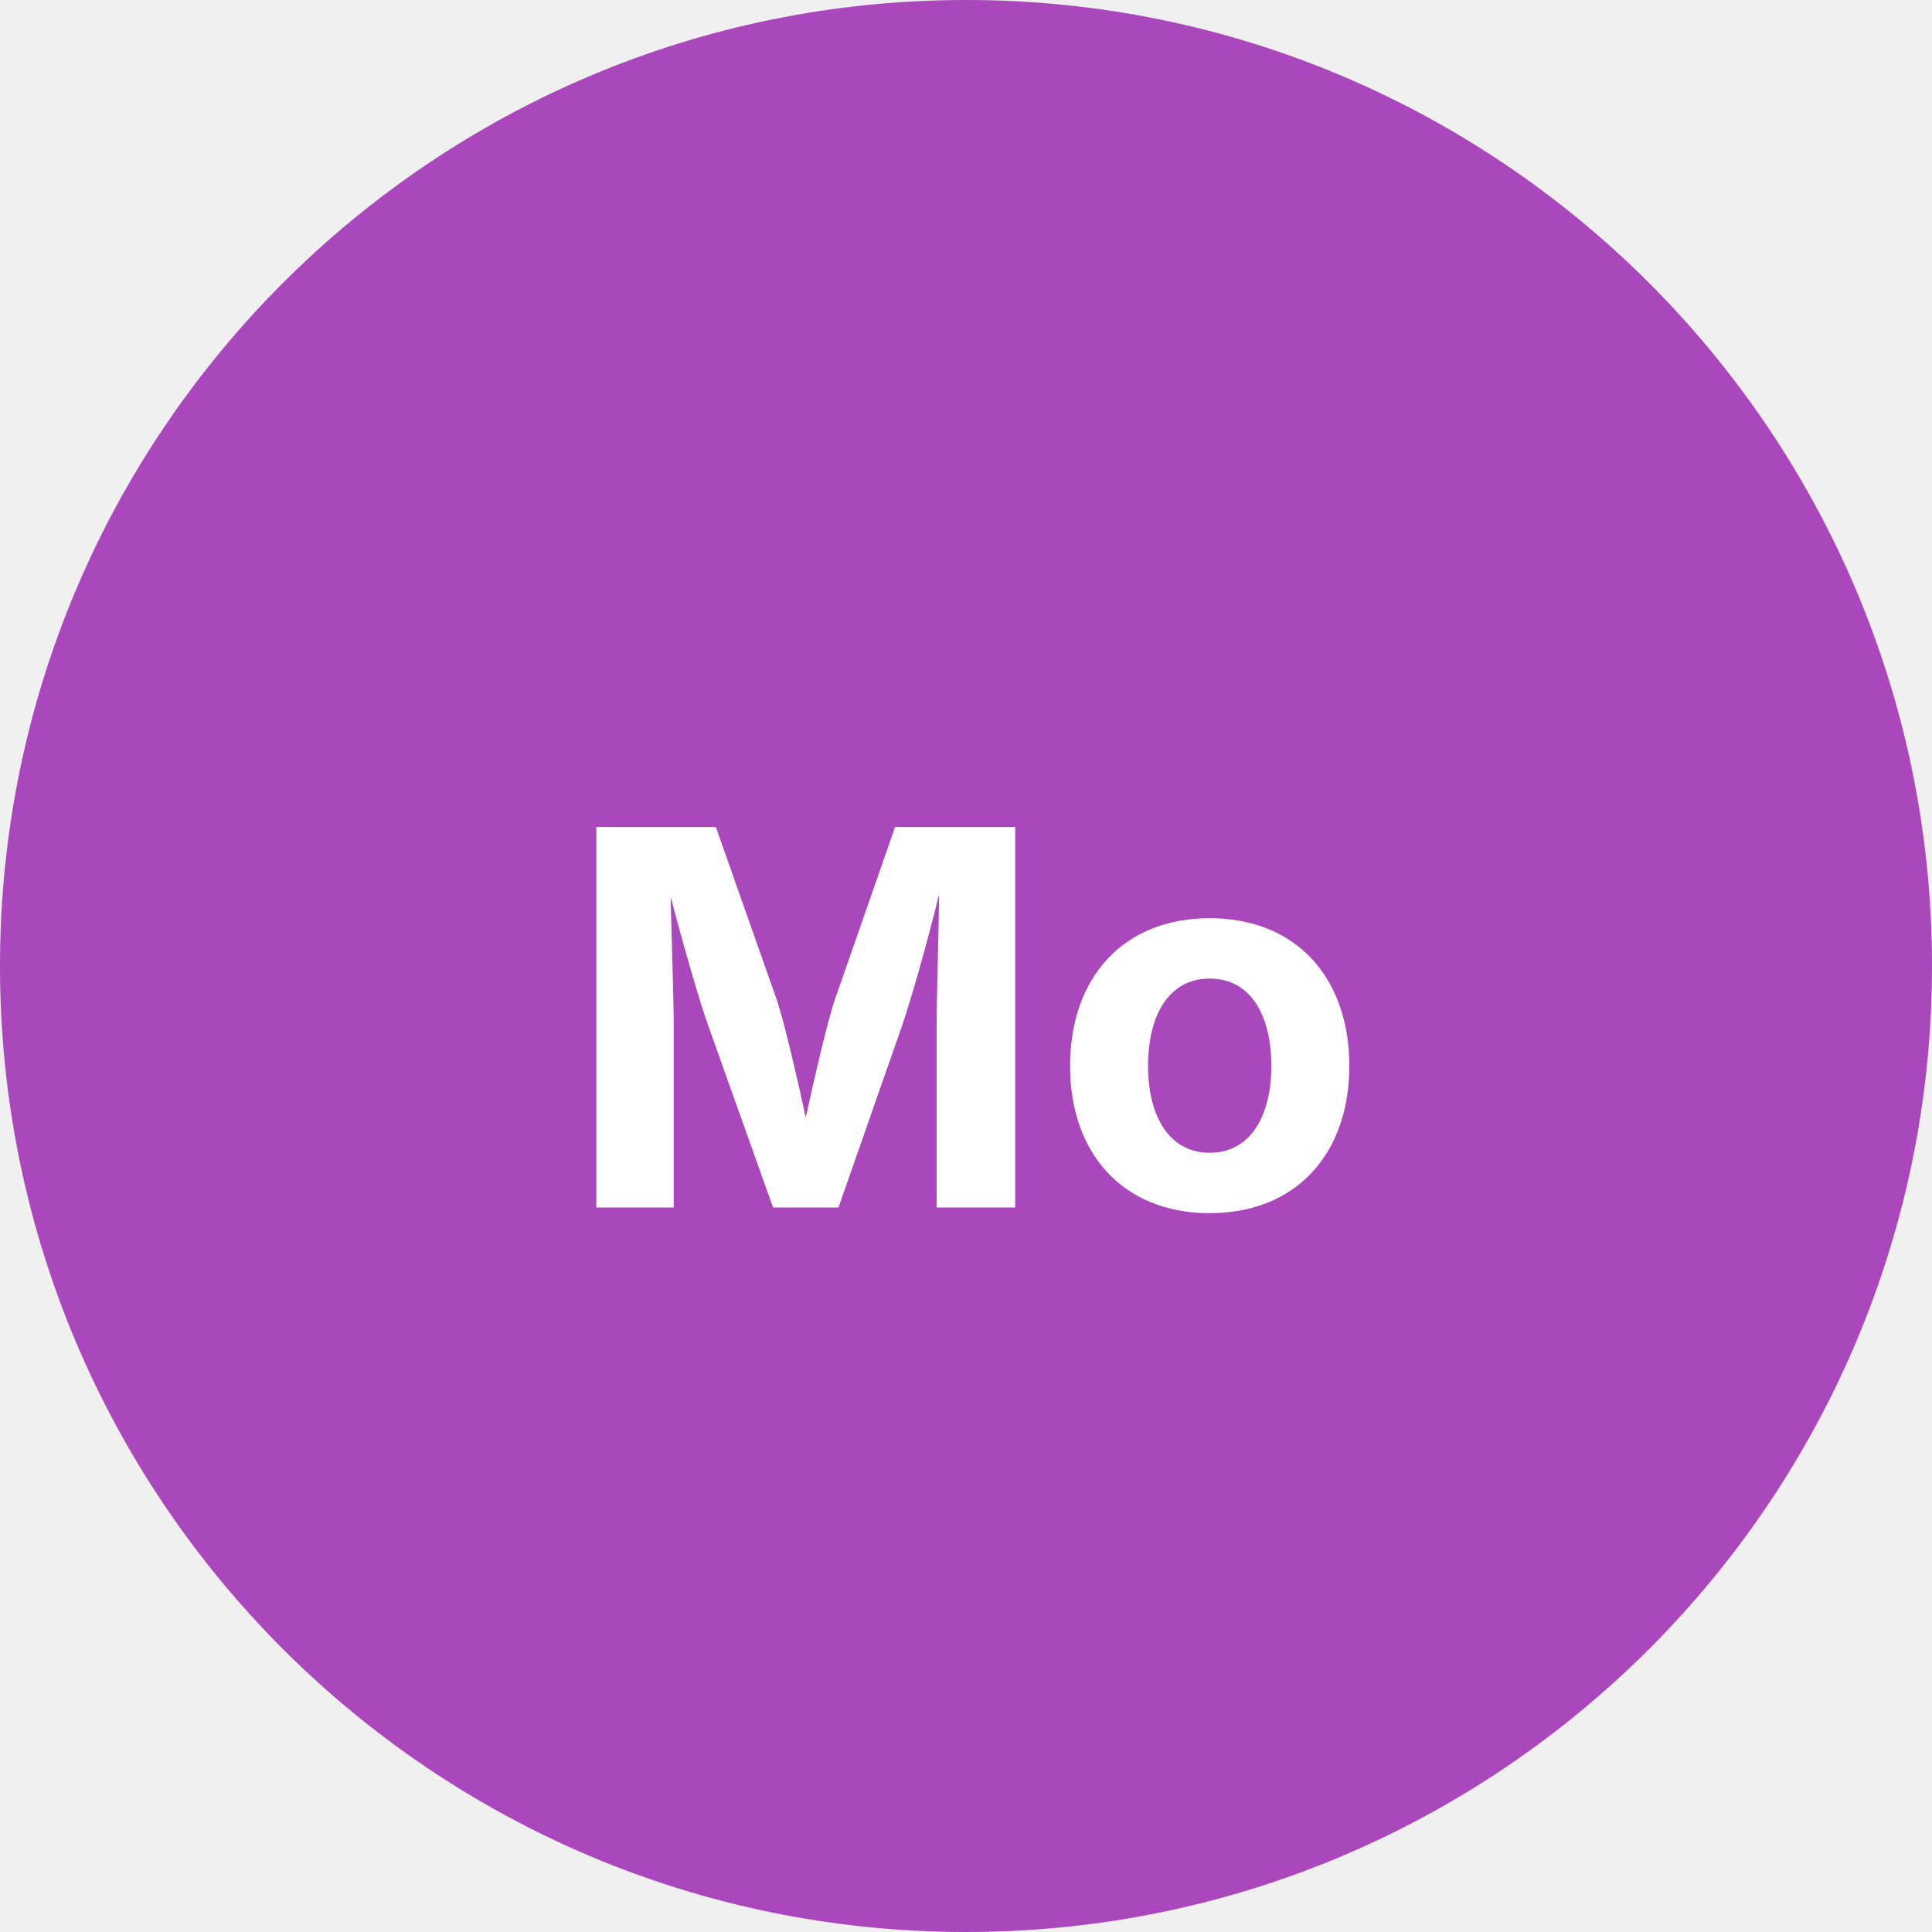
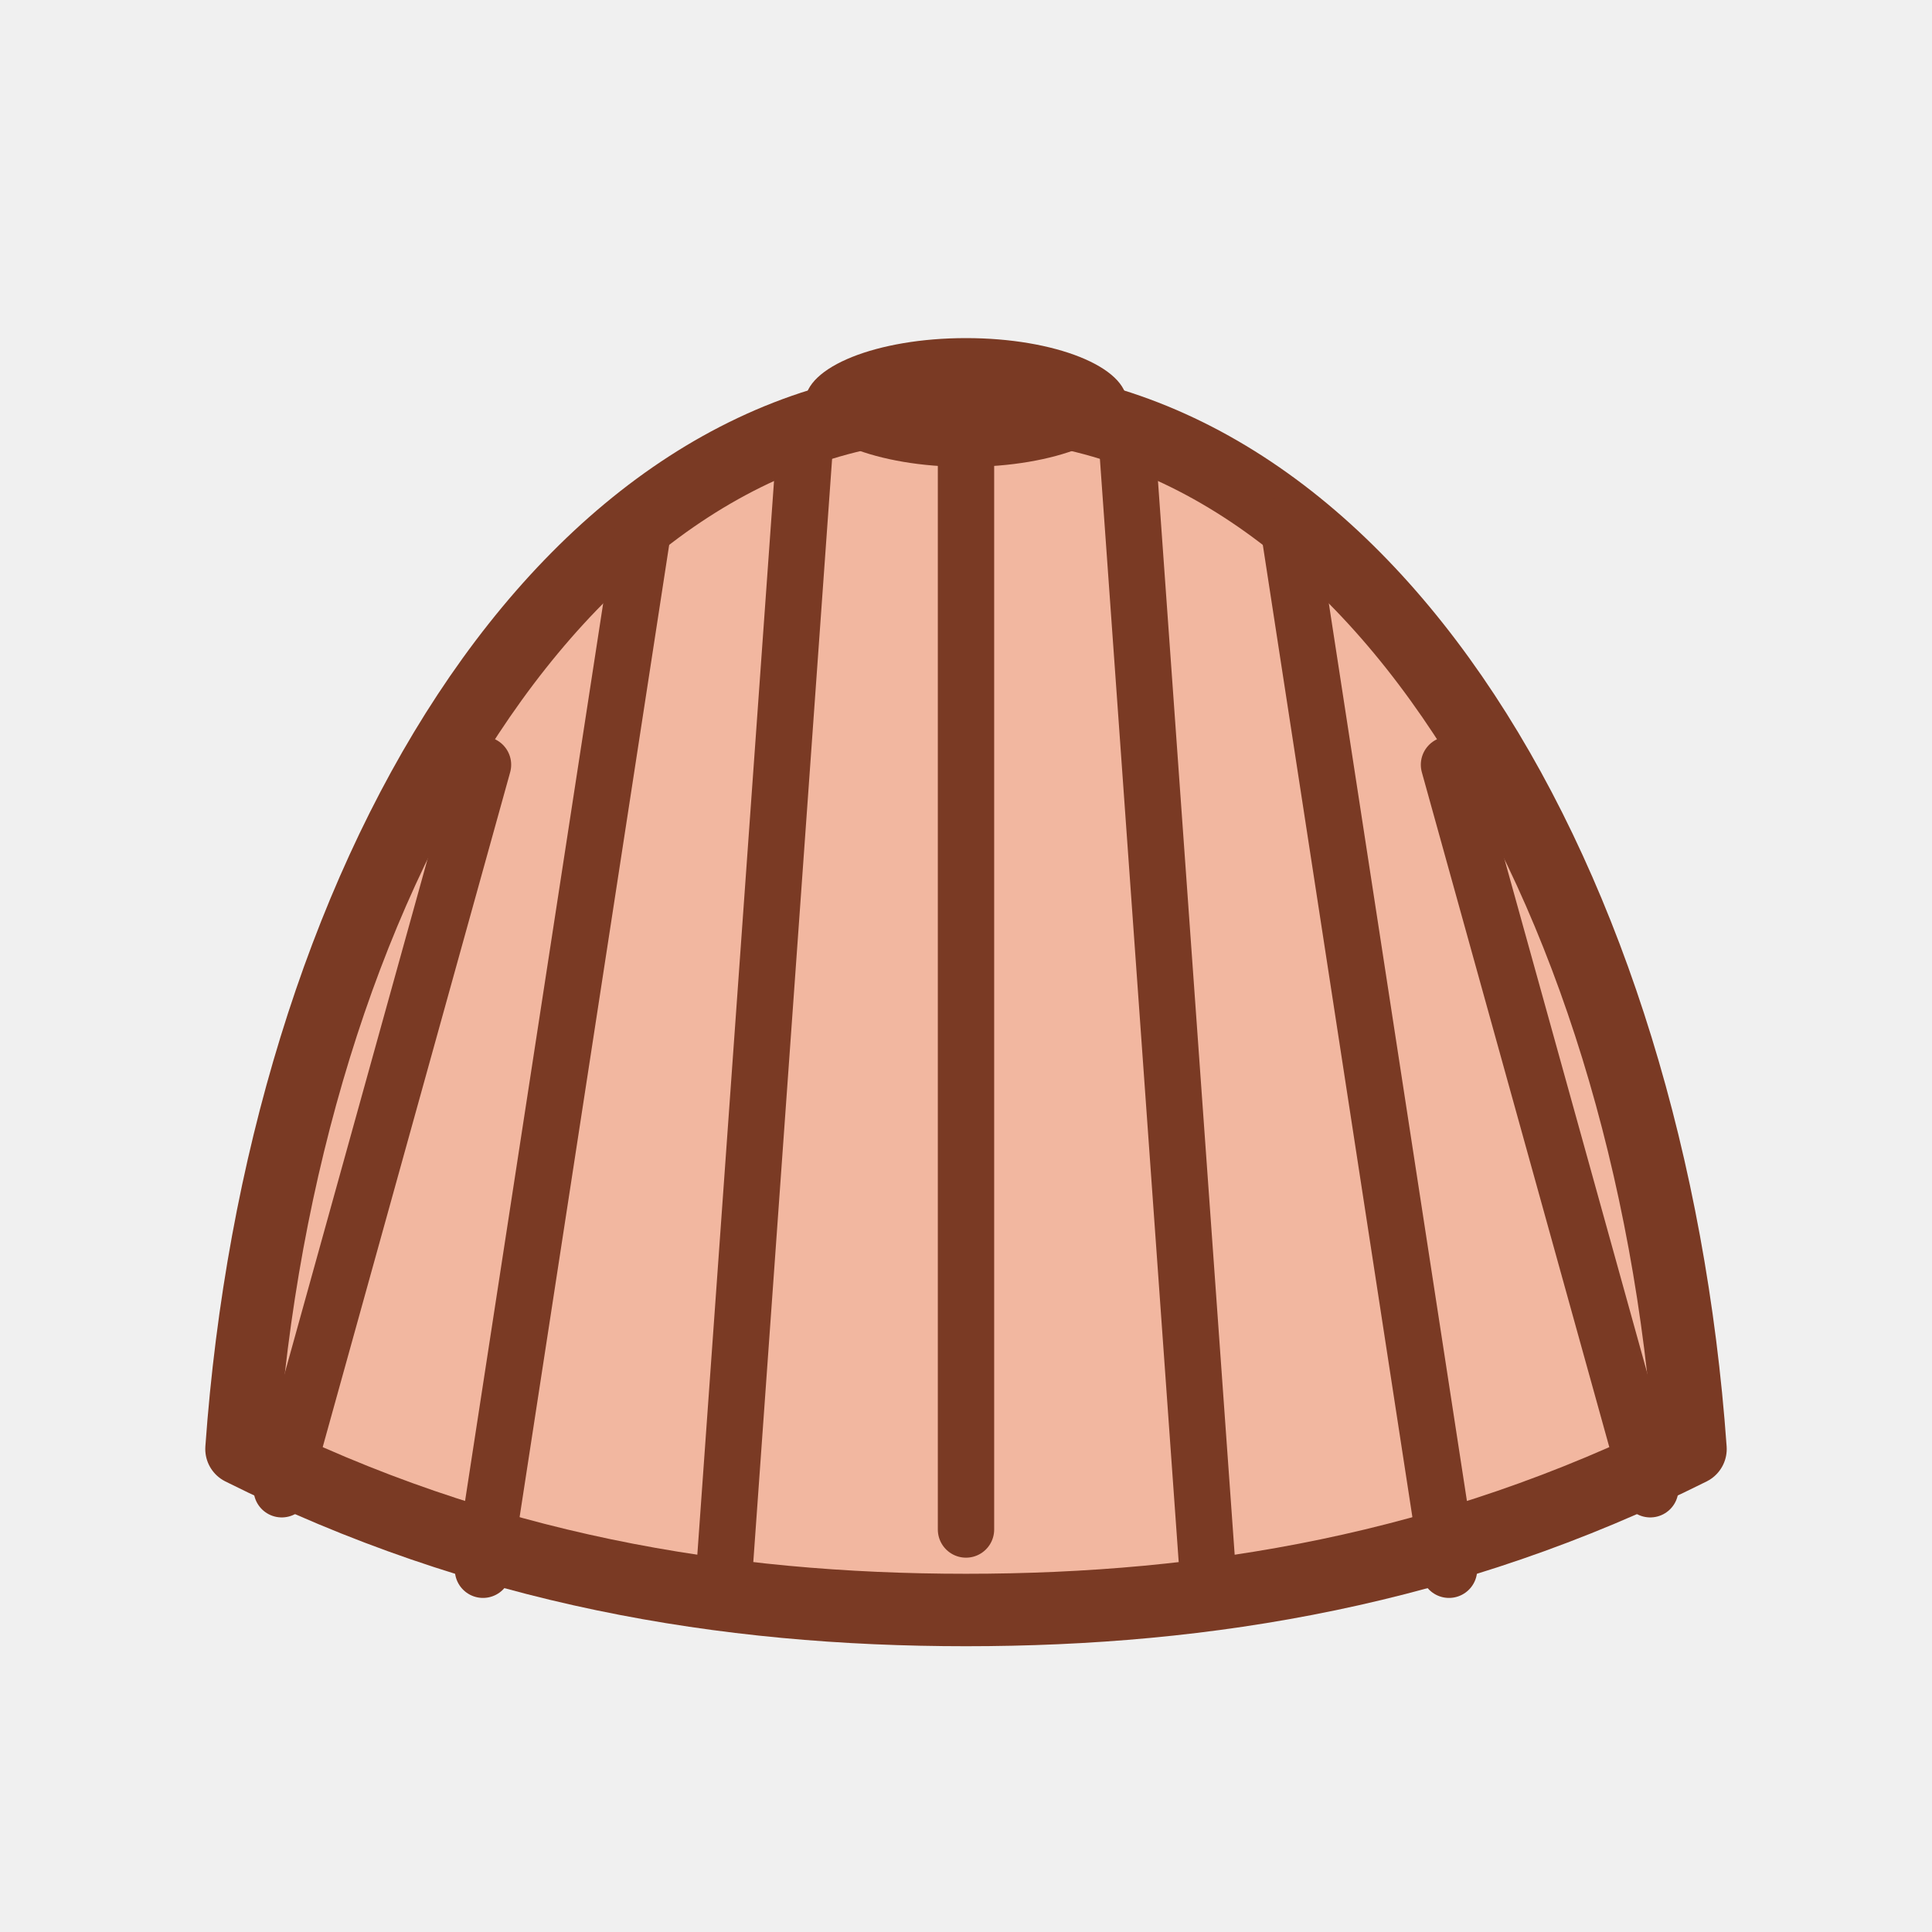
- <svg xmlns="http://www.w3.org/2000/svg" viewBox="0 0 48 48" role="img" aria-hidden="true">
-   <circle cx="24" cy="24" r="24" fill="#AB47BC" />
-   <text x="24" y="30" font-family="Inter,Arial,sans-serif" font-size="13" font-weight="700" fill="#ffffff" text-anchor="middle">Mo</text>
+ <svg xmlns="http://www.w3.org/2000/svg" viewBox="0 0 24 24" role="img" aria-hidden="true">
+   <g fill="#F2B7A0" stroke="#7A3A24" stroke-width="0.9" stroke-linejoin="round">
+     <path d="M3 18c.5-7 4-13 9-13s8.5 6 9 13c-3 1.5-6 2-9 2s-6-.5-9-2z" />
+   </g>
+   <g fill="none" stroke="#7A3A24" stroke-width="0.7" stroke-linecap="round">
+     <path d="M12 5v14" />
+     <path d="M8 6.5l-2 13" />
+     <path d="M16 6.5l2 13" />
+     <path d="M10 5.5l-1 14" />
+     <path d="M14 5.5l1 14" />
+     <path d="M6 9.5l-2.5 9" />
+     <path d="M18 9.5l2.5 9" />
+   </g>
+   <ellipse cx="12" cy="5" rx="2" ry="0.8" fill="#7A3A24" />
</svg>
